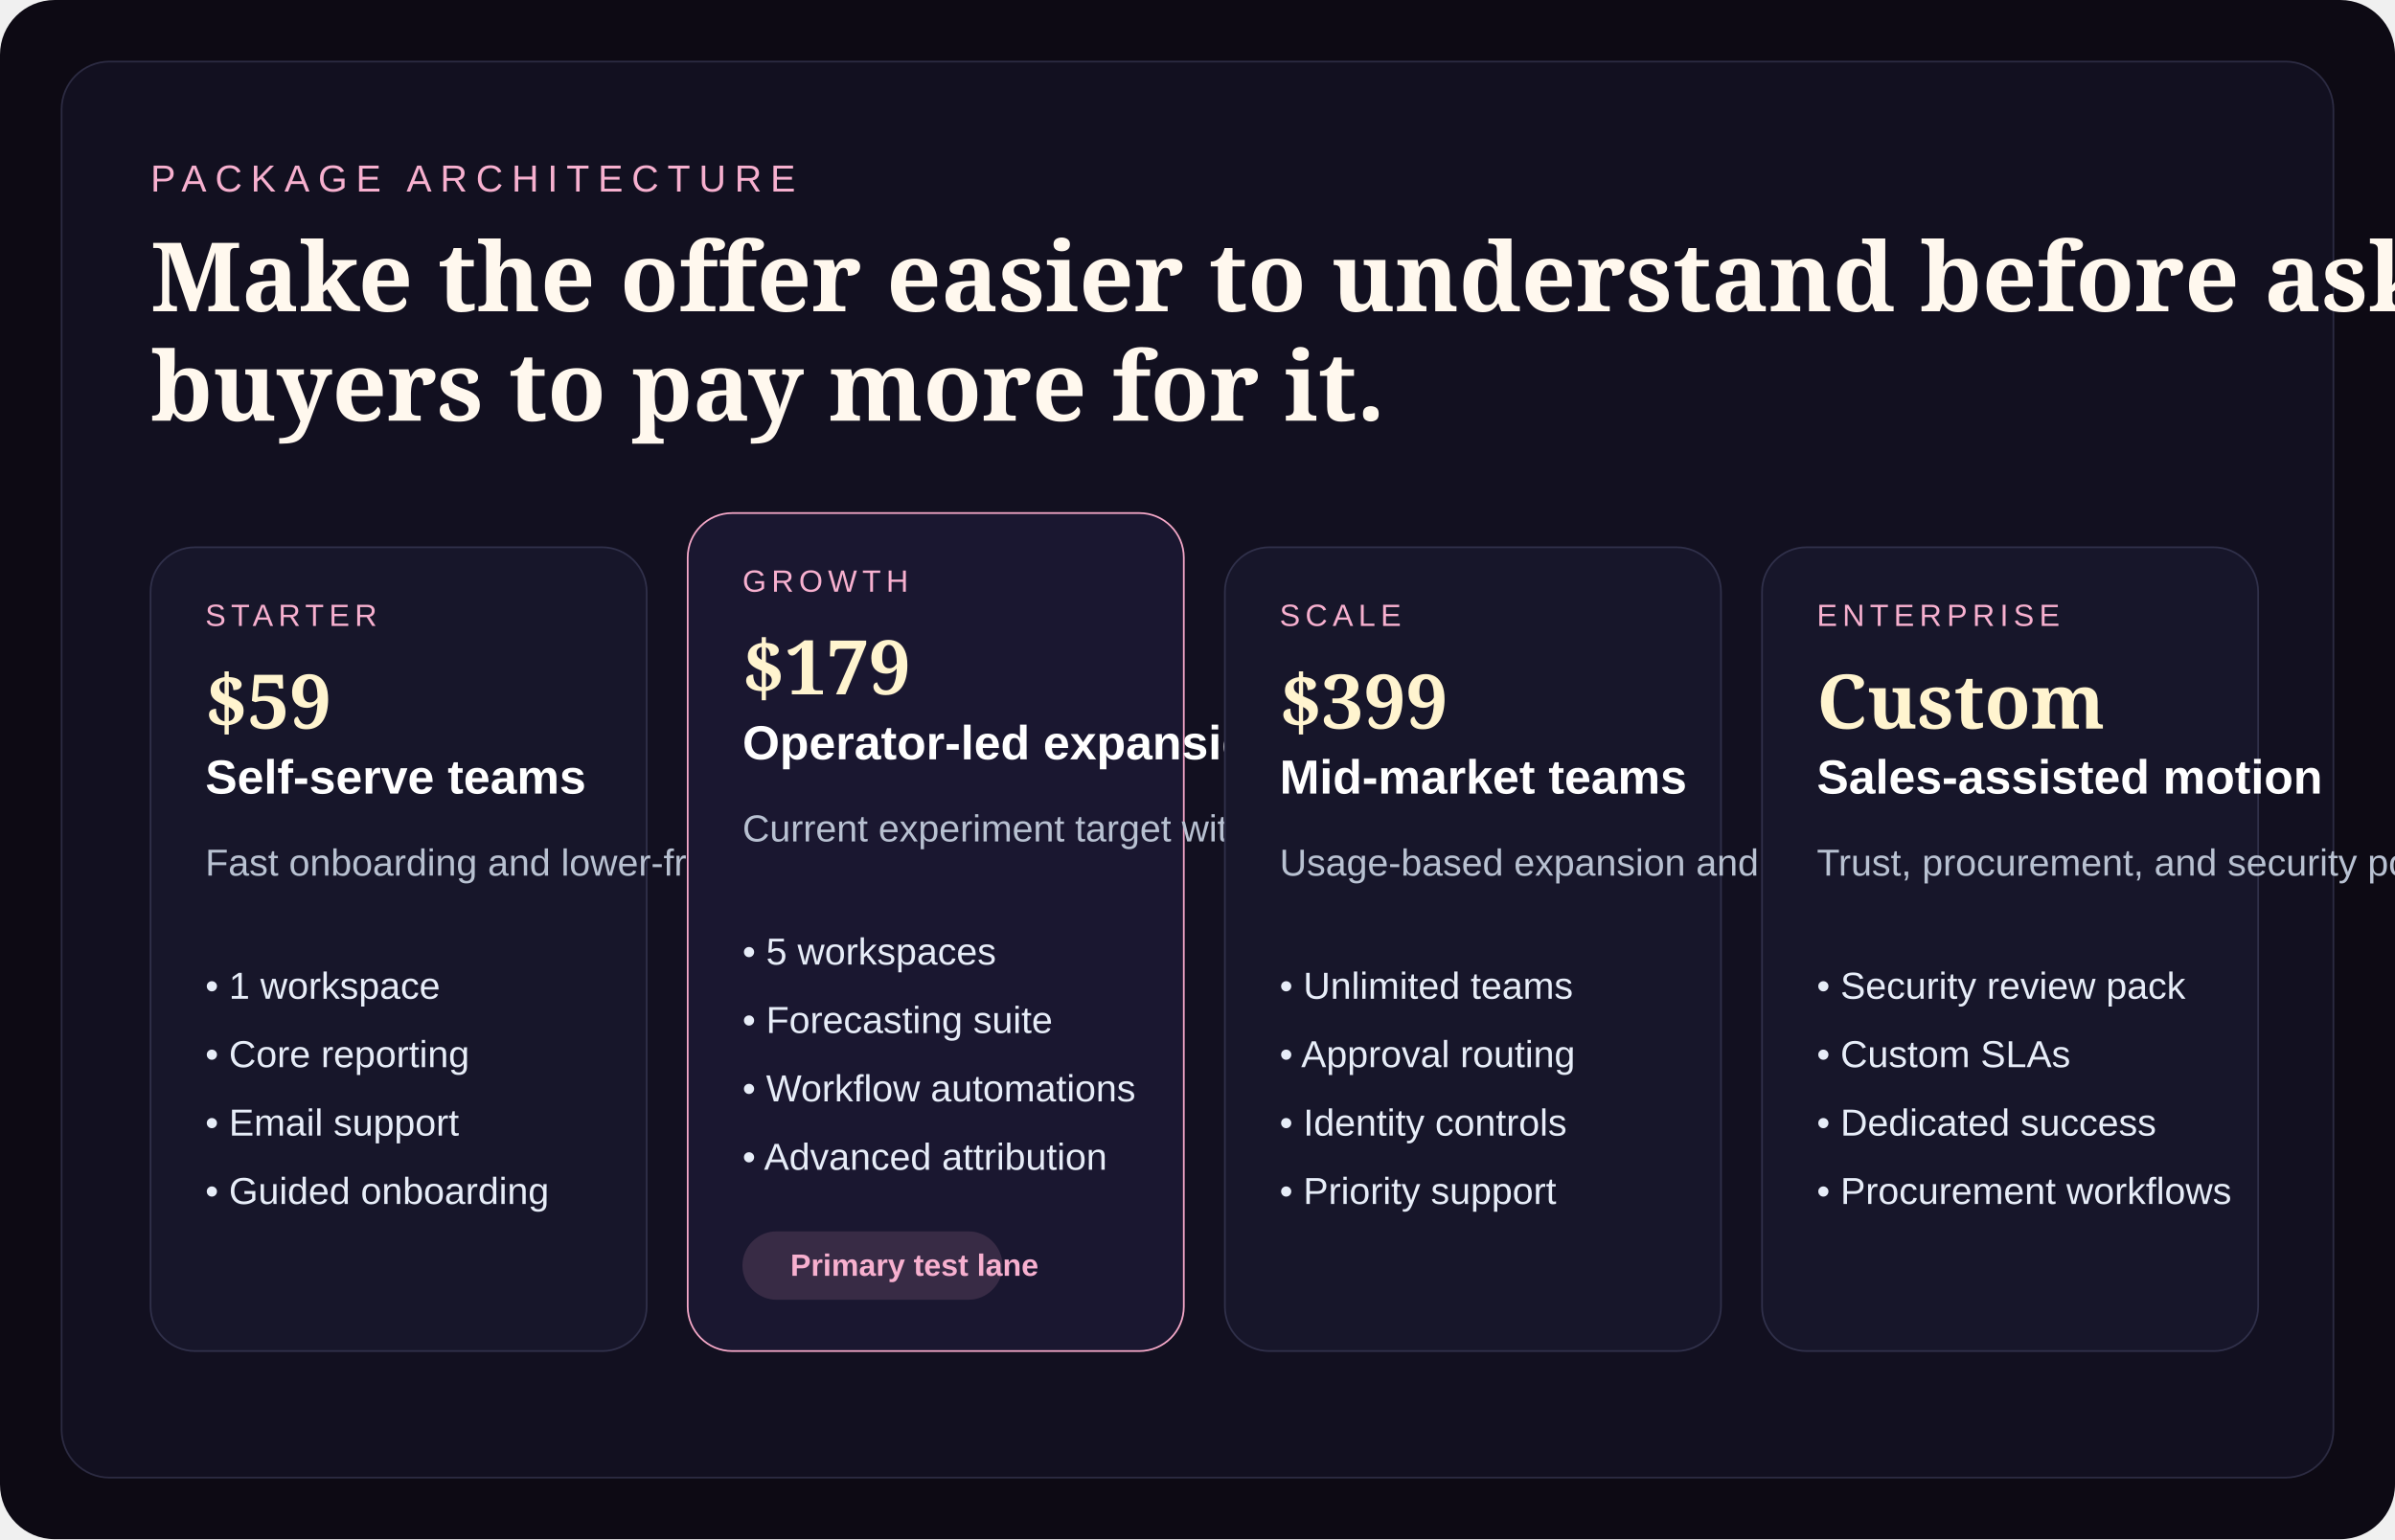
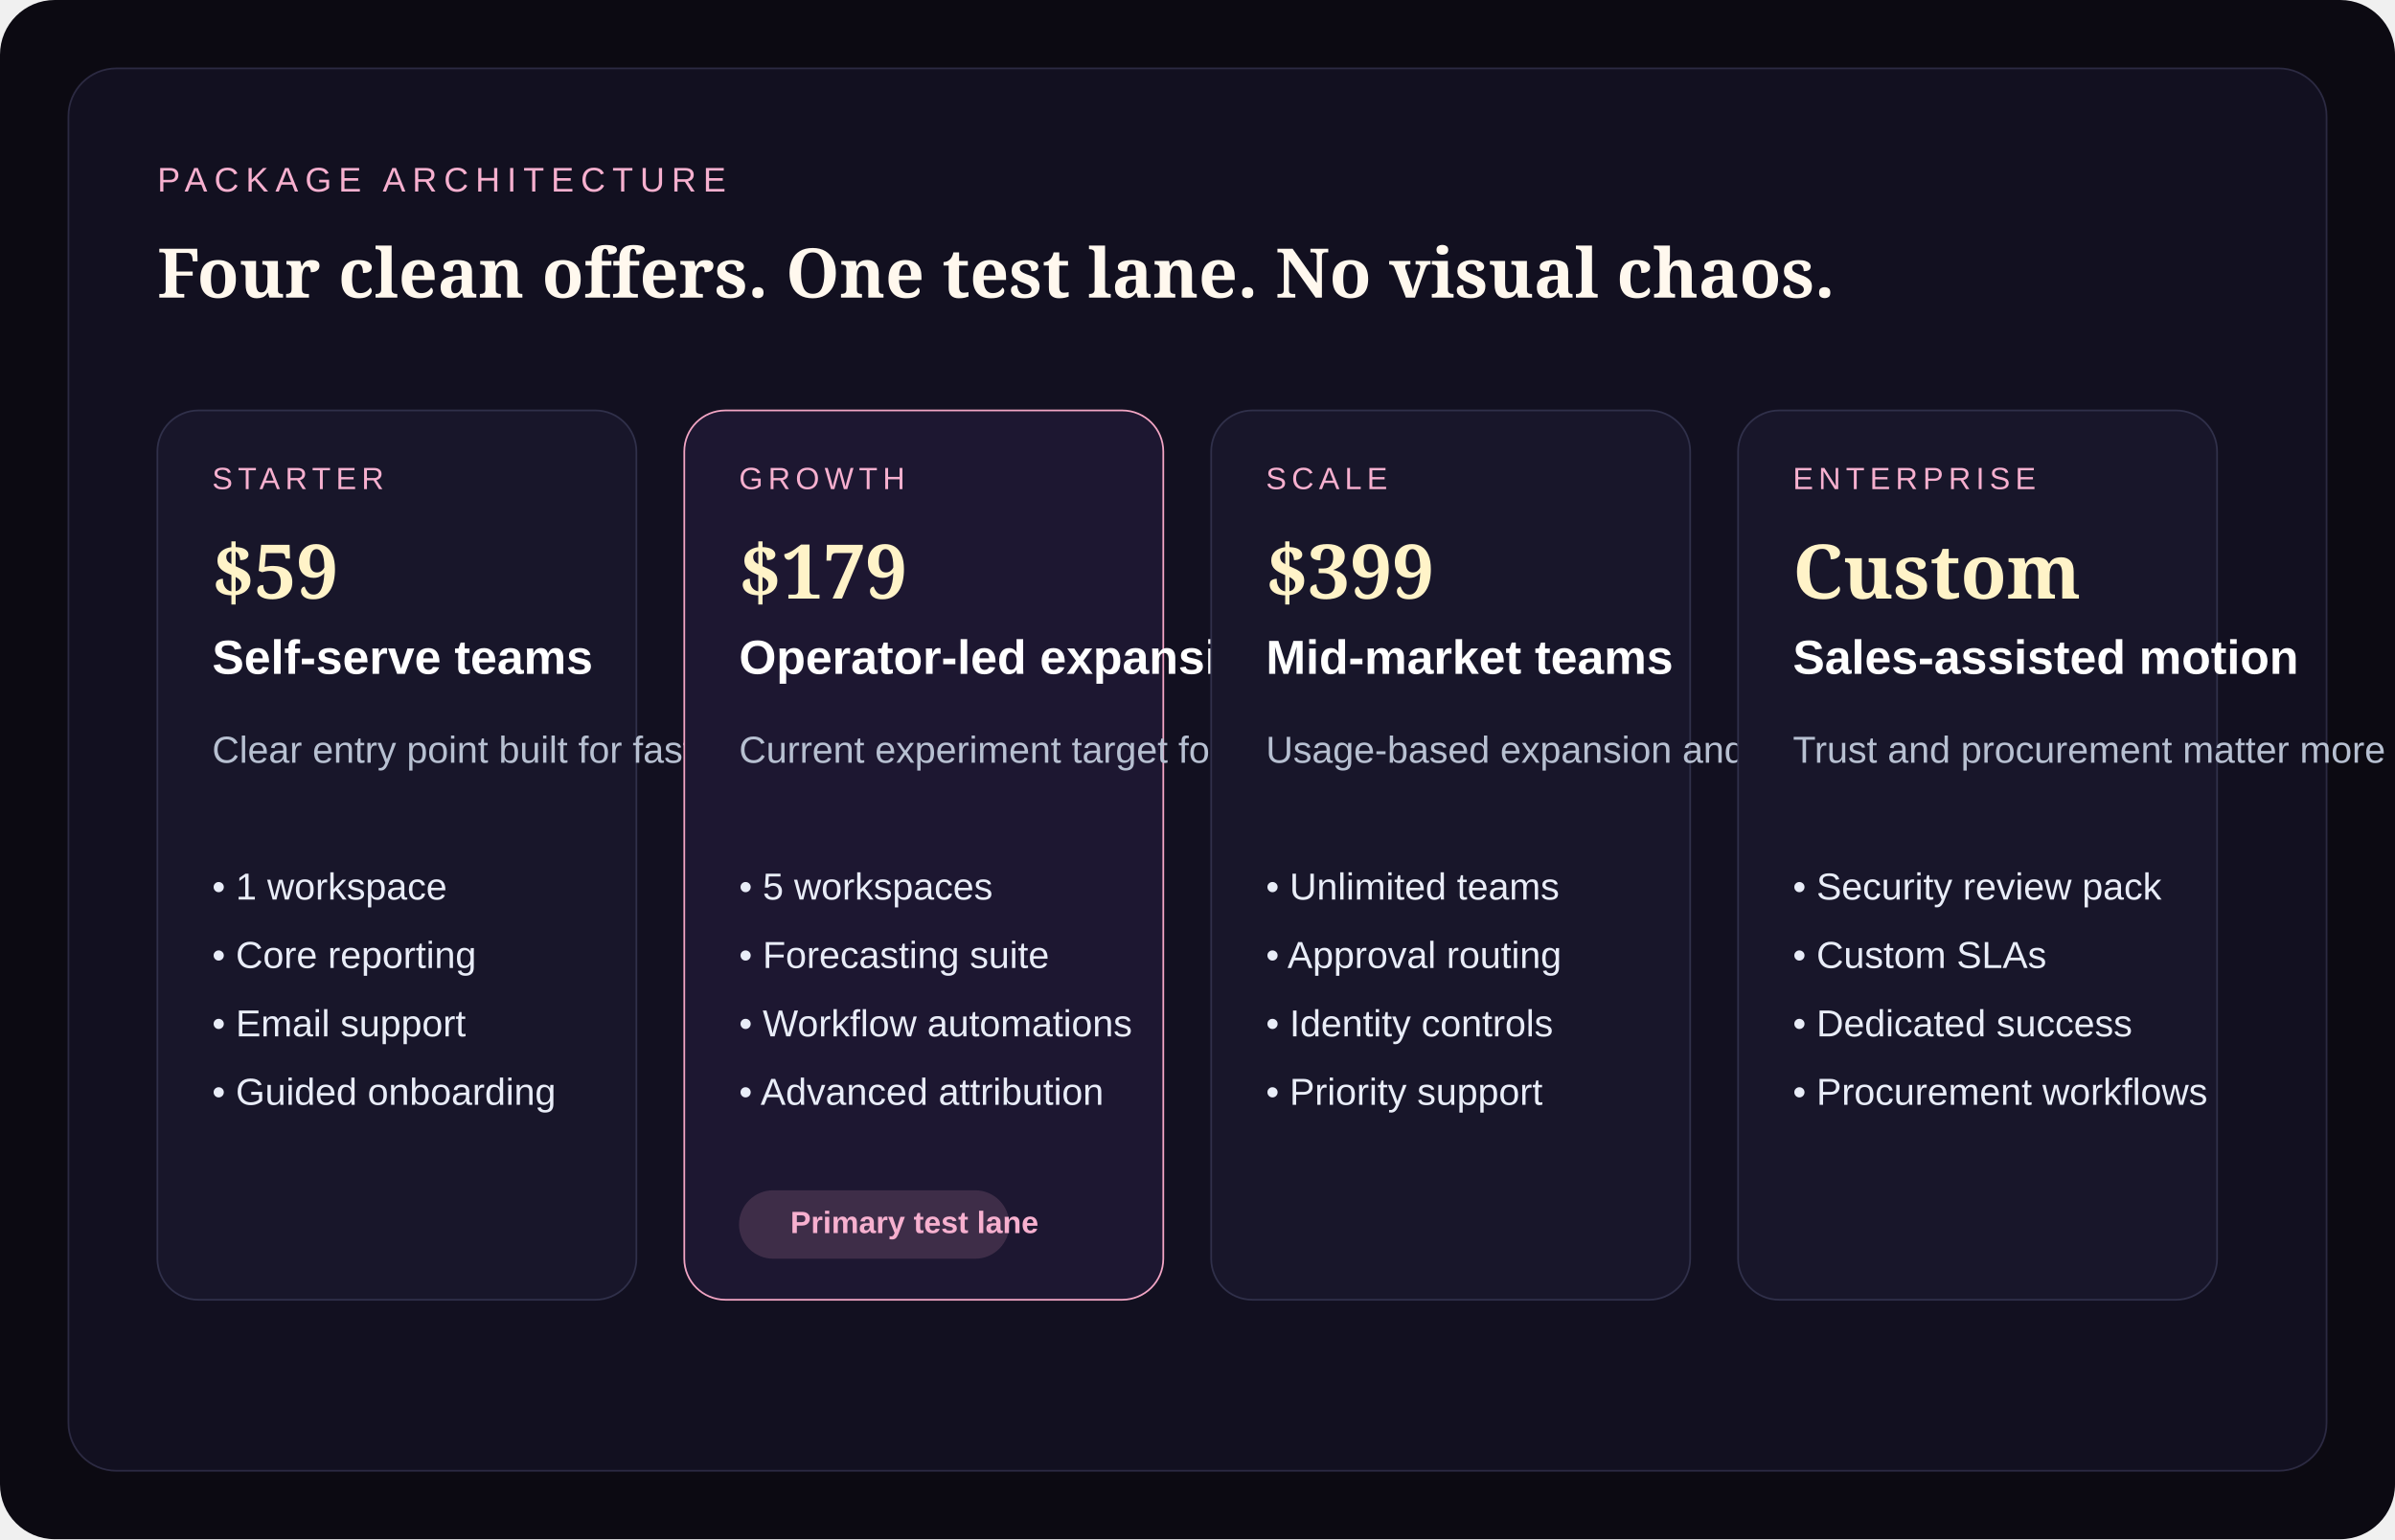
<svg xmlns="http://www.w3.org/2000/svg" width="1400" height="900" viewBox="0 0 1400 900" fill="none">
-   <rect width="1400" height="900" rx="32" fill="#0D0A14" />
-   <rect x="36" y="36" width="1328" height="828" rx="28" fill="#121020" stroke="#2C2B42" />
-   <text x="88" y="112" fill="#F7B0CF" font-family="Arial, sans-serif" font-size="22" letter-spacing="5">PACKAGE ARCHITECTURE</text>
-   <text x="88" y="182" fill="#FFF8EE" font-family="Georgia, serif" font-size="56" font-weight="700">Make the offer easier to understand before asking</text>
-   <text x="88" y="246" fill="#FFF8EE" font-family="Georgia, serif" font-size="56" font-weight="700">buyers to pay more for it.</text>
+   <rect width="1400" height="900" rx="32" fill="#0C0A12" />
+   <rect x="40" y="40" width="1320" height="820" rx="28" fill="#121020" stroke="#2C2A42" />
+   <text x="92" y="112" fill="#F7B0CF" font-family="Arial, sans-serif" font-size="20" letter-spacing="4">PACKAGE ARCHITECTURE</text>
+   <text x="92" y="174" fill="#FFF8EE" font-family="Georgia, serif" font-size="40" font-weight="700">Four clean offers. One test lane. No visual chaos.</text>
  <g>
-     <rect x="88" y="320" width="290" height="470" rx="26" fill="#17162A" stroke="#30304A" />
-     <text x="120" y="366" fill="#F7B0CF" font-family="Arial, sans-serif" font-size="18" letter-spacing="3">STARTER</text>
-     <text x="120" y="426" fill="#FFF4CF" font-family="Georgia, serif" font-size="44" font-weight="700">$59</text>
-     <text x="120" y="464" fill="#FFFFFF" font-family="Arial, sans-serif" font-size="28" font-weight="700">Self-serve teams</text>
-     <text x="120" y="512" fill="#B8C1D1" font-family="Arial, sans-serif" font-size="22">Fast onboarding and lower-friction entry.</text>
-     <text x="120" y="584" fill="#E7EDF8" font-family="Arial, sans-serif" font-size="22">• 1 workspace</text>
-     <text x="120" y="624" fill="#E7EDF8" font-family="Arial, sans-serif" font-size="22">• Core reporting</text>
-     <text x="120" y="664" fill="#E7EDF8" font-family="Arial, sans-serif" font-size="22">• Email support</text>
-     <text x="120" y="704" fill="#E7EDF8" font-family="Arial, sans-serif" font-size="22">• Guided onboarding</text>
+     <rect x="92" y="240" width="280" height="520" rx="24" fill="#18162A" stroke="#30304A" />
+     <text x="124" y="286" fill="#F7B0CF" font-family="Arial, sans-serif" font-size="18" letter-spacing="3">STARTER</text>
+     <text x="124" y="350" fill="#FFF3C8" font-family="Georgia, serif" font-size="44" font-weight="700">$59</text>
+     <text x="124" y="394" fill="#FFFFFF" font-family="Arial, sans-serif" font-size="28" font-weight="700">Self-serve teams</text>
+     <text x="124" y="446" fill="#B7C0D1" font-family="Arial, sans-serif" font-size="22">Clear entry point built for fast activation.</text>
+     <text x="124" y="526" fill="#E9EDF8" font-family="Arial, sans-serif" font-size="22">• 1 workspace</text>
+     <text x="124" y="566" fill="#E9EDF8" font-family="Arial, sans-serif" font-size="22">• Core reporting</text>
+     <text x="124" y="606" fill="#E9EDF8" font-family="Arial, sans-serif" font-size="22">• Email support</text>
+     <text x="124" y="646" fill="#E9EDF8" font-family="Arial, sans-serif" font-size="22">• Guided onboarding</text>
  </g>
  <g>
-     <rect x="402" y="300" width="290" height="490" rx="26" fill="#1A1730" stroke="#F5A8C8" />
-     <text x="434" y="346" fill="#F7B0CF" font-family="Arial, sans-serif" font-size="18" letter-spacing="3">GROWTH</text>
-     <text x="434" y="406" fill="#FFF4CF" font-family="Georgia, serif" font-size="44" font-weight="700">$179</text>
-     <text x="434" y="444" fill="#FFFFFF" font-family="Arial, sans-serif" font-size="28" font-weight="700">Operator-led expansion</text>
-     <text x="434" y="492" fill="#B8C1D1" font-family="Arial, sans-serif" font-size="22">Current experiment target with stronger value framing.</text>
-     <text x="434" y="564" fill="#E7EDF8" font-family="Arial, sans-serif" font-size="22">• 5 workspaces</text>
-     <text x="434" y="604" fill="#E7EDF8" font-family="Arial, sans-serif" font-size="22">• Forecasting suite</text>
-     <text x="434" y="644" fill="#E7EDF8" font-family="Arial, sans-serif" font-size="22">• Workflow automations</text>
-     <text x="434" y="684" fill="#E7EDF8" font-family="Arial, sans-serif" font-size="22">• Advanced attribution</text>
-     <rect x="434" y="720" width="152" height="40" rx="20" fill="#F5A8C8" fill-opacity="0.14" />
-     <text x="462" y="746" fill="#F7B0CF" font-family="Arial, sans-serif" font-size="18" font-weight="700">Primary test lane</text>
+     <rect x="400" y="240" width="280" height="520" rx="24" fill="#1D1731" stroke="#F2A5C4" />
+     <text x="432" y="286" fill="#F7B0CF" font-family="Arial, sans-serif" font-size="18" letter-spacing="3">GROWTH</text>
+     <text x="432" y="350" fill="#FFF3C8" font-family="Georgia, serif" font-size="44" font-weight="700">$179</text>
+     <text x="432" y="394" fill="#FFFFFF" font-family="Arial, sans-serif" font-size="28" font-weight="700">Operator-led expansion</text>
+     <text x="432" y="446" fill="#B7C0D1" font-family="Arial, sans-serif" font-size="22">Current experiment target for value framing.</text>
+     <text x="432" y="526" fill="#E9EDF8" font-family="Arial, sans-serif" font-size="22">• 5 workspaces</text>
+     <text x="432" y="566" fill="#E9EDF8" font-family="Arial, sans-serif" font-size="22">• Forecasting suite</text>
+     <text x="432" y="606" fill="#E9EDF8" font-family="Arial, sans-serif" font-size="22">• Workflow automations</text>
+     <text x="432" y="646" fill="#E9EDF8" font-family="Arial, sans-serif" font-size="22">• Advanced attribution</text>
+     <rect x="432" y="696" width="158" height="40" rx="20" fill="#F2A5C4" fill-opacity="0.16" />
+     <text x="462" y="721" fill="#F7B0CF" font-family="Arial, sans-serif" font-size="18" font-weight="700">Primary test lane</text>
  </g>
  <g>
-     <rect x="716" y="320" width="290" height="470" rx="26" fill="#17162A" stroke="#30304A" />
-     <text x="748" y="366" fill="#F7B0CF" font-family="Arial, sans-serif" font-size="18" letter-spacing="3">SCALE</text>
-     <text x="748" y="426" fill="#FFF4CF" font-family="Georgia, serif" font-size="44" font-weight="700">$399</text>
-     <text x="748" y="464" fill="#FFFFFF" font-family="Arial, sans-serif" font-size="28" font-weight="700">Mid-market teams</text>
-     <text x="748" y="512" fill="#B8C1D1" font-family="Arial, sans-serif" font-size="22">Usage-based expansion and admin-control narrative.</text>
-     <text x="748" y="584" fill="#E7EDF8" font-family="Arial, sans-serif" font-size="22">• Unlimited teams</text>
-     <text x="748" y="624" fill="#E7EDF8" font-family="Arial, sans-serif" font-size="22">• Approval routing</text>
-     <text x="748" y="664" fill="#E7EDF8" font-family="Arial, sans-serif" font-size="22">• Identity controls</text>
-     <text x="748" y="704" fill="#E7EDF8" font-family="Arial, sans-serif" font-size="22">• Priority support</text>
+     <rect x="708" y="240" width="280" height="520" rx="24" fill="#18162A" stroke="#30304A" />
+     <text x="740" y="286" fill="#F7B0CF" font-family="Arial, sans-serif" font-size="18" letter-spacing="3">SCALE</text>
+     <text x="740" y="350" fill="#FFF3C8" font-family="Georgia, serif" font-size="44" font-weight="700">$399</text>
+     <text x="740" y="394" fill="#FFFFFF" font-family="Arial, sans-serif" font-size="28" font-weight="700">Mid-market teams</text>
+     <text x="740" y="446" fill="#B7C0D1" font-family="Arial, sans-serif" font-size="22">Usage-based expansion and admin controls.</text>
+     <text x="740" y="526" fill="#E9EDF8" font-family="Arial, sans-serif" font-size="22">• Unlimited teams</text>
+     <text x="740" y="566" fill="#E9EDF8" font-family="Arial, sans-serif" font-size="22">• Approval routing</text>
+     <text x="740" y="606" fill="#E9EDF8" font-family="Arial, sans-serif" font-size="22">• Identity controls</text>
+     <text x="740" y="646" fill="#E9EDF8" font-family="Arial, sans-serif" font-size="22">• Priority support</text>
  </g>
  <g>
-     <rect x="1030" y="320" width="290" height="470" rx="26" fill="#17162A" stroke="#30304A" />
-     <text x="1062" y="366" fill="#F7B0CF" font-family="Arial, sans-serif" font-size="18" letter-spacing="3">ENTERPRISE</text>
-     <text x="1062" y="426" fill="#FFF4CF" font-family="Georgia, serif" font-size="44" font-weight="700">Custom</text>
-     <text x="1062" y="464" fill="#FFFFFF" font-family="Arial, sans-serif" font-size="28" font-weight="700">Sales-assisted motion</text>
-     <text x="1062" y="512" fill="#B8C1D1" font-family="Arial, sans-serif" font-size="22">Trust, procurement, and security posture matter most.</text>
-     <text x="1062" y="584" fill="#E7EDF8" font-family="Arial, sans-serif" font-size="22">• Security review pack</text>
-     <text x="1062" y="624" fill="#E7EDF8" font-family="Arial, sans-serif" font-size="22">• Custom SLAs</text>
-     <text x="1062" y="664" fill="#E7EDF8" font-family="Arial, sans-serif" font-size="22">• Dedicated success</text>
-     <text x="1062" y="704" fill="#E7EDF8" font-family="Arial, sans-serif" font-size="22">• Procurement workflows</text>
+     <rect x="1016" y="240" width="280" height="520" rx="24" fill="#18162A" stroke="#30304A" />
+     <text x="1048" y="286" fill="#F7B0CF" font-family="Arial, sans-serif" font-size="18" letter-spacing="3">ENTERPRISE</text>
+     <text x="1048" y="350" fill="#FFF3C8" font-family="Georgia, serif" font-size="44" font-weight="700">Custom</text>
+     <text x="1048" y="394" fill="#FFFFFF" font-family="Arial, sans-serif" font-size="28" font-weight="700">Sales-assisted motion</text>
+     <text x="1048" y="446" fill="#B7C0D1" font-family="Arial, sans-serif" font-size="22">Trust and procurement matter more than list price.</text>
+     <text x="1048" y="526" fill="#E9EDF8" font-family="Arial, sans-serif" font-size="22">• Security review pack</text>
+     <text x="1048" y="566" fill="#E9EDF8" font-family="Arial, sans-serif" font-size="22">• Custom SLAs</text>
+     <text x="1048" y="606" fill="#E9EDF8" font-family="Arial, sans-serif" font-size="22">• Dedicated success</text>
+     <text x="1048" y="646" fill="#E9EDF8" font-family="Arial, sans-serif" font-size="22">• Procurement workflows</text>
  </g>
</svg>
